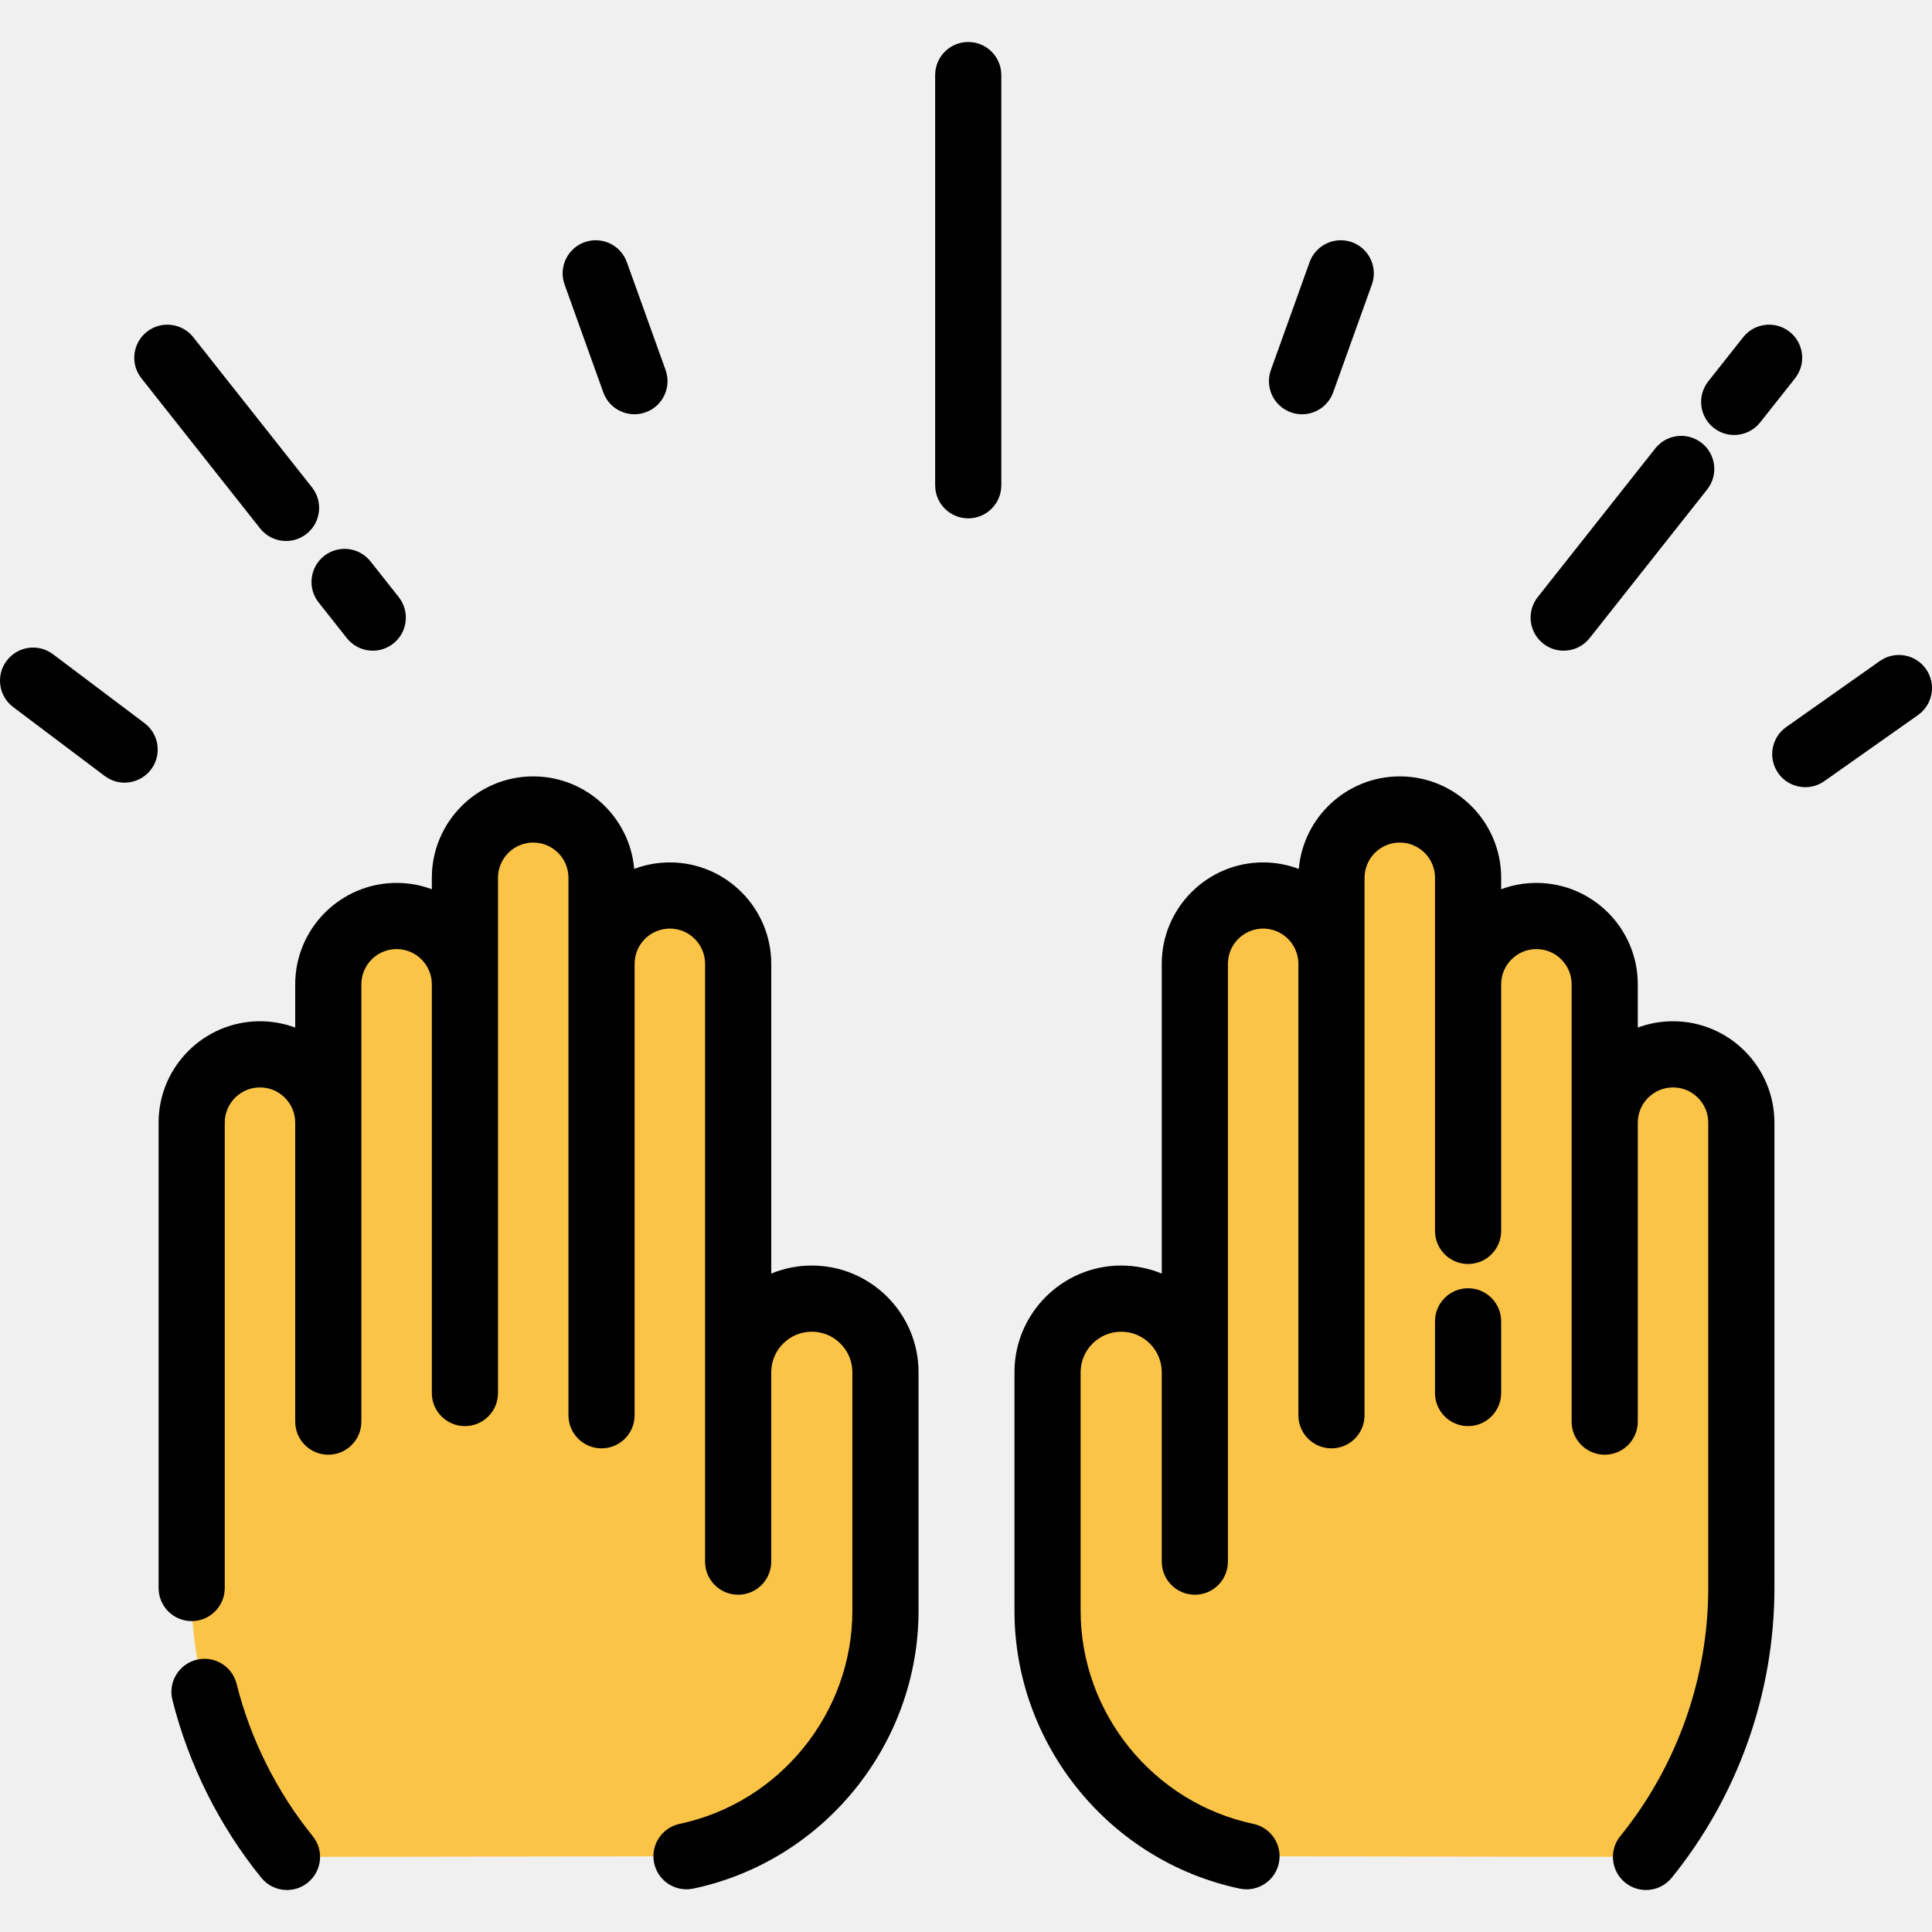
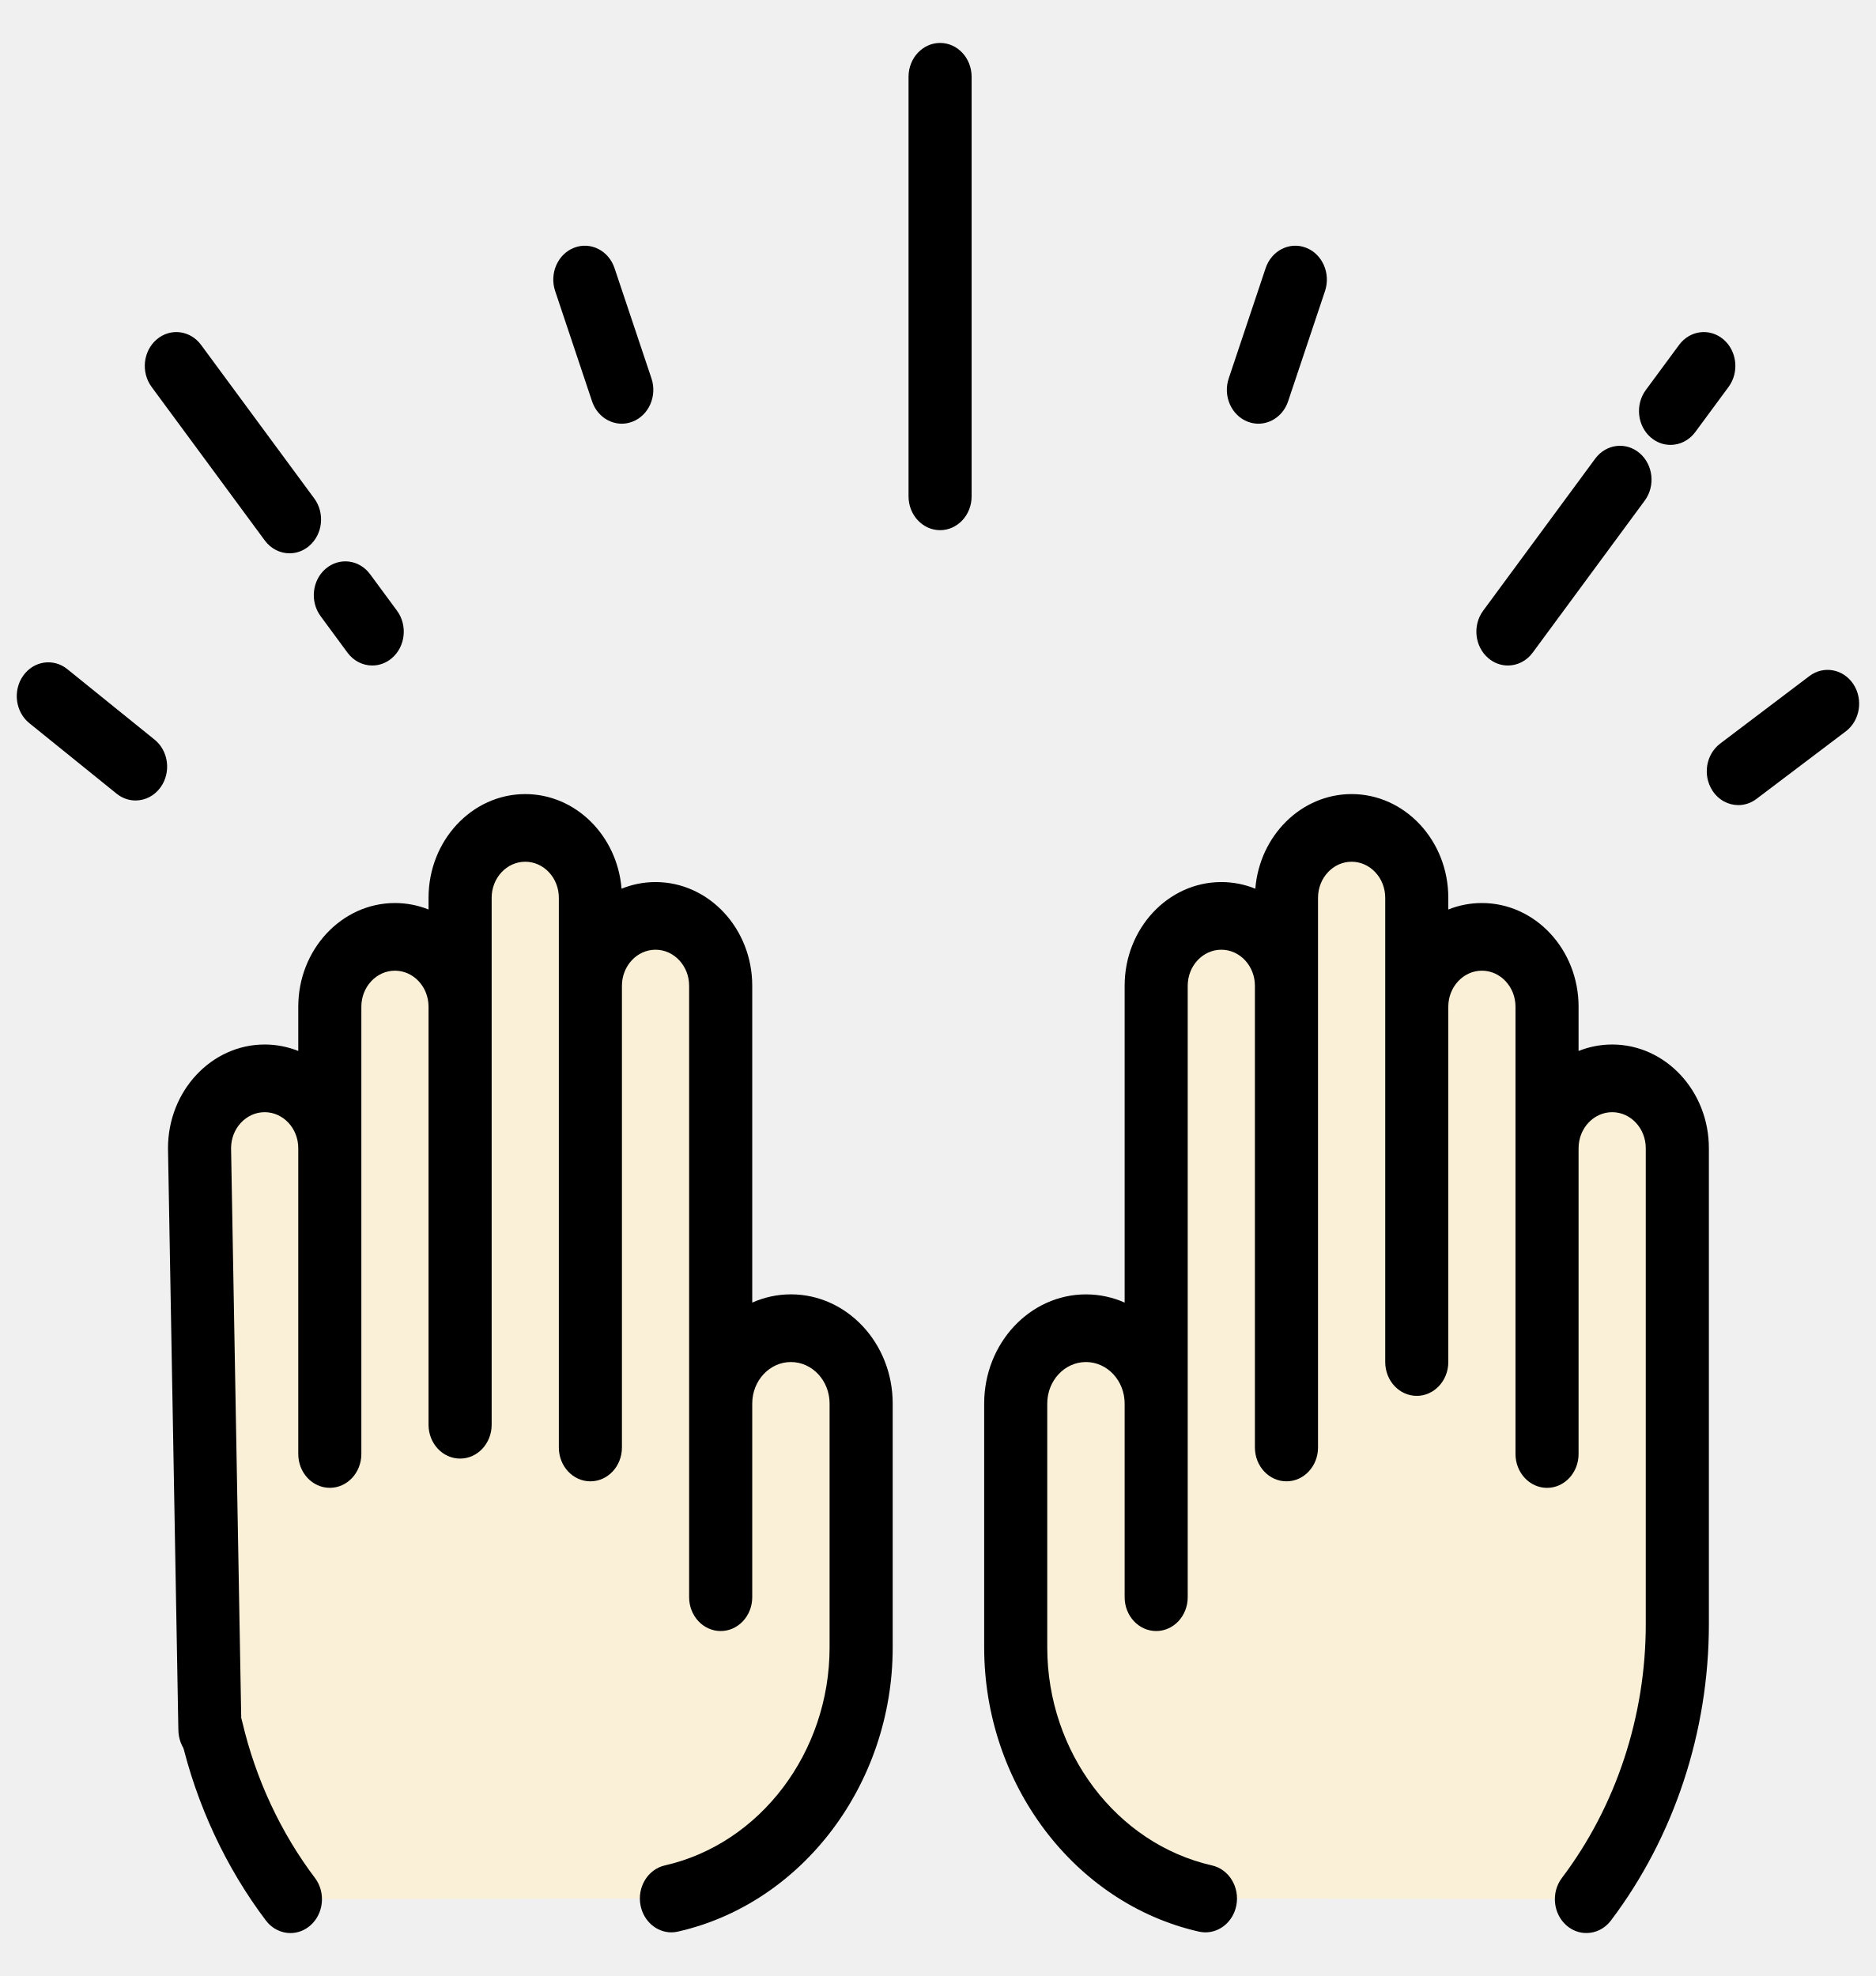
- <svg xmlns="http://www.w3.org/2000/svg" version="1.1" id="Layer_1" x="0px" y="0px" viewBox="0 0 511.999 511.999" style="enable-background:new 0 0 511.999 511.999;" xml:space="preserve">
-   <path d="M181.828,491.921L181.828,491.921L181.828,491.921z" />
-   <path style="fill:#FCC447;" d="M215.034,344.149L215.034,344.149c-10.779,0-19.517,8.738-19.517,19.517V255.421  c0-9.998-8.106-18.103-18.104-18.103c-9.998,0-18.104,8.106-18.104,18.103v-22.798c0-9.998-8.106-18.104-18.104-18.104l0,0  c-9.998,0-18.104,8.106-18.104,18.104v28.229c0-9.998-8.106-18.104-18.104-18.104l0,0c-9.998,0-18.104,8.104-18.104,18.104v36.661  c0-9.998-8.106-18.104-18.104-18.104s-18.104,8.106-18.104,18.104v98.6v24.726c0,25.949,8.918,51.107,25.26,71.262l0,0  l105.876-0.182c30.734-6.502,52.723-33.628,52.723-65.042v-63.213C234.551,352.887,225.813,344.149,215.034,344.149z" />
-   <path d="M330.226,491.921L330.226,491.921L330.226,491.921z" />
-   <path style="fill:#FCC447;" d="M297.022,344.149L297.022,344.149c10.779,0,19.517,8.738,19.517,19.517V255.421  c0-9.998,8.106-18.103,18.104-18.103c9.998,0,18.104,8.106,18.104,18.103v-22.798c0-9.998,8.106-18.104,18.104-18.104l0,0  c9.998,0,18.104,8.106,18.104,18.104v28.229c0-9.998,8.106-18.104,18.104-18.104l0,0c9.998,0,18.104,8.104,18.104,18.104v36.661  c0-9.998,8.106-18.104,18.104-18.104c9.998,0,18.104,8.106,18.104,18.104v98.6v24.726c0,25.949-8.918,51.107-25.26,71.262l0,0  l-105.876-0.182c-30.734-6.502-52.723-33.628-52.723-65.042v-63.213C277.505,352.887,286.243,344.149,297.022,344.149z" />
-   <path d="M62.698,446.23c-1.178-4.696-5.938-7.548-10.638-6.371c-4.697,1.178-7.549,5.941-6.371,10.638  c4.294,17.121,12.44,33.417,23.556,47.128c1.732,2.137,4.263,3.246,6.815,3.246c1.94,0,3.893-0.641,5.516-1.958  c3.761-3.05,4.338-8.571,1.288-12.331C73.349,474.841,66.375,460.888,62.698,446.23z" />
-   <path d="M215.138,335.38c-3.804,0-7.433,0.76-10.75,2.128V255.42c0-14.817-12.054-26.871-26.871-26.871  c-3.323,0-6.505,0.61-9.445,1.718c-1.197-13.718-12.739-24.516-26.761-24.516c-14.817,0-26.87,12.054-26.87,26.87v3.035  c-2.91-1.081-6.055-1.675-9.337-1.675c-14.817,0-26.87,12.054-26.87,26.87v11.466c-2.91-1.081-6.054-1.675-9.335-1.675  c-14.817,0-26.871,12.054-26.871,26.871v123.326c0,4.842,3.925,8.767,8.767,8.767s8.767-3.925,8.767-8.767V297.513  c0-5.148,4.188-9.337,9.337-9.337c5.148,0,9.335,4.188,9.335,9.337v79.233c0,4.842,3.925,8.767,8.767,8.767s8.767-3.925,8.767-8.767  V260.851c0-5.148,4.188-9.335,9.337-9.335c5.148,0,9.335,4.188,9.335,9.335v108.317c0,4.842,3.925,8.767,8.767,8.767  s8.767-3.925,8.767-8.767V232.622c0-5.148,4.188-9.335,9.337-9.335s9.335,4.188,9.335,9.335v22.798v119.642  c0,4.842,3.925,8.767,8.767,8.767s8.767-3.925,8.767-8.767V255.42c0-5.148,4.188-9.337,9.335-9.337s9.337,4.188,9.337,9.337v158.432  c0,4.842,3.925,8.767,8.767,8.767s8.767-3.925,8.767-8.767v-50.187c0-5.928,4.822-10.75,10.75-10.75s10.75,4.822,10.75,10.75v63.213  c0,27.107-19.249,50.853-45.77,56.464c-4.737,1.002-7.765,5.654-6.762,10.392c0.873,4.125,4.513,6.955,8.568,6.954  c0.601,0,1.211-0.062,1.824-0.192c34.578-7.314,59.676-38.275,59.676-73.619v-63.213C243.423,348.068,230.734,335.38,215.138,335.38  z" />
-   <path d="M443.365,270.642c-3.281,0-6.426,0.594-9.335,1.675v-11.466c0-14.817-12.054-26.87-26.871-26.87  c-3.281,0-6.426,0.594-9.335,1.675v-3.035c0-14.817-12.054-26.87-26.871-26.87c-14.023,0-25.564,10.799-26.761,24.517  c-2.94-1.108-6.123-1.718-9.445-1.718c-14.817,0-26.87,12.054-26.87,26.871v82.088c-3.316-1.368-6.946-2.128-10.75-2.128  c-15.596,0-28.284,12.688-28.284,28.284v63.213c0,35.342,25.098,66.305,59.676,73.619c0.611,0.13,1.222,0.192,1.824,0.192  c4.055,0,7.696-2.829,8.568-6.954c1.002-4.738-2.026-9.39-6.762-10.392c-26.521-5.61-45.77-29.356-45.77-56.464v-63.213  c0-5.928,4.822-10.75,10.75-10.75c5.928,0,10.75,4.822,10.75,10.75v50.187c0,4.842,3.925,8.767,8.767,8.767s8.767-3.925,8.767-8.767  V255.42c0-5.148,4.188-9.337,9.335-9.337c5.147,0,9.337,4.188,9.337,9.337v119.642c0,4.842,3.925,8.767,8.767,8.767  c4.842,0,8.767-3.925,8.767-8.767V255.42v-22.798c0-5.148,4.188-9.335,9.335-9.335c5.147,0,9.337,4.188,9.337,9.335v93.582  c0,4.842,3.925,8.767,8.767,8.767s8.767-3.925,8.767-8.767v-65.353c0-5.148,4.188-9.335,9.335-9.335  c5.147,0,9.337,4.188,9.337,9.335v115.896c0,4.842,3.925,8.767,8.767,8.767c4.842,0,8.767-3.925,8.767-8.767v-79.233  c0-5.148,4.188-9.337,9.335-9.337s9.337,4.188,9.337,9.337v123.326c0,23.86-8.276,47.207-23.303,65.741  c-3.05,3.762-2.472,9.282,1.288,12.331c1.625,1.316,3.577,1.958,5.516,1.957c2.552,0,5.083-1.109,6.815-3.245  c17.552-21.648,27.218-48.916,27.218-76.785V297.513C470.236,282.696,458.182,270.642,443.365,270.642z" />
-   <path d="M389.056,341.399c-4.842,0-8.767,3.925-8.767,8.767v19c0,4.842,3.925,8.767,8.767,8.767c4.842,0,8.767-3.925,8.767-8.767  v-19C397.824,345.325,393.898,341.399,389.056,341.399z" />
-   <path d="M256.591,11.129c-4.842,0-8.767,3.925-8.767,8.767v108.708c0,4.842,3.925,8.767,8.767,8.767  c4.842,0,8.767-3.925,8.767-8.767V19.896C265.358,15.054,261.432,11.129,256.591,11.129z" />
-   <path d="M159.879,103.978c1.285,3.579,4.656,5.807,8.253,5.807c0.983,0,1.983-0.167,2.962-0.518  c4.557-1.635,6.925-6.657,5.29-11.214l-10.26-28.58c-1.635-4.557-6.654-6.926-11.214-5.29c-4.557,1.635-6.925,6.657-5.29,11.214  L159.879,103.978z" />
-   <path d="M68.928,140.036c1.73,2.189,4.294,3.33,6.883,3.33c1.904,0,3.823-0.617,5.431-1.89c3.799-3.003,4.443-8.516,1.44-12.315  L51.227,89.373c-3.002-3.799-8.516-4.443-12.315-1.44c-3.799,3.003-4.443,8.516-1.44,12.315L68.928,140.036z" />
-   <path d="M84.441,159.659l7.47,9.449c1.73,2.188,4.294,3.33,6.883,3.33c1.904,0,3.823-0.617,5.431-1.89  c3.799-3.003,4.443-8.516,1.44-12.315l-7.47-9.449c-3.002-3.798-8.516-4.443-12.315-1.44  C82.083,150.348,81.438,155.86,84.441,159.659z" />
-   <path d="M342.089,109.268c0.978,0.351,1.978,0.518,2.961,0.518c3.596,0,6.967-2.229,8.253-5.807l10.259-28.58  c1.635-4.557-0.732-9.577-5.29-11.214c-4.557-1.635-9.577,0.732-11.214,5.29l-10.259,28.58  C335.162,102.612,337.531,107.631,342.089,109.268z" />
-   <path d="M510.396,177.286c-2.791-3.957-8.261-4.9-12.218-2.111l-24.815,17.503c-3.957,2.791-4.901,8.261-2.111,12.218  c1.708,2.421,4.419,3.715,7.172,3.715c1.746,0,3.51-0.52,5.045-1.604l24.815-17.503  C512.242,186.713,513.186,181.243,510.396,177.286z" />
-   <path d="M38.3,191.639l-24.258-18.265c-3.868-2.912-9.365-2.137-12.278,1.73c-2.912,3.868-2.138,9.365,1.73,12.278l24.258,18.265  c1.58,1.189,3.431,1.764,5.266,1.764c2.659,0,5.287-1.206,7.011-3.494C42.942,200.048,42.168,194.551,38.3,191.639z" />
-   <path d="M454.144,113.387c1.61,1.273,3.527,1.89,5.431,1.89c2.588,0,5.153-1.142,6.883-3.33l9.25-11.7  c3.003-3.799,2.359-9.312-1.44-12.315s-9.311-2.359-12.315,1.44l-9.25,11.7C449.701,104.871,450.345,110.384,454.144,113.387z" />
-   <path d="M408.956,170.548c1.61,1.273,3.528,1.89,5.431,1.89c2.589,0,5.153-1.142,6.883-3.33l31.144-39.395  c3.003-3.799,2.358-9.312-1.44-12.315c-3.798-3.003-9.312-2.358-12.315,1.44l-31.144,39.395  C404.512,162.033,405.158,167.545,408.956,170.548z" />
-   <g>
- </g>
-   <g>
- </g>
-   <g>
- </g>
-   <g>
- </g>
-   <g>
- </g>
-   <g>
- </g>
-   <g>
- </g>
-   <g>
- </g>
-   <g>
- </g>
-   <g>
- </g>
-   <g>
- </g>
-   <g>
- </g>
-   <g>
- </g>
-   <g>
- </g>
-   <g>
- </g>
+ <svg xmlns="http://www.w3.org/2000/svg" width="56" height="59" viewBox="0 0 56 59" fill="none">
+   <g clip-path="url(#clip0_129_65)">
+     <path d="M23.599 39.658C22.441 39.658 21.503 40.665 21.503 41.907V29.433C21.503 28.281 20.632 27.347 19.558 27.347C18.484 27.347 17.613 28.281 17.613 29.433V26.806C17.613 25.654 16.742 24.72 15.668 24.72C14.594 24.72 13.724 25.654 13.724 26.806V30.059C13.724 28.907 12.853 27.973 11.779 27.973C10.705 27.973 9.834 28.907 9.834 30.059V34.284C9.834 33.132 8.963 32.197 7.889 32.197C6.815 32.197 5.945 33.132 5.945 34.284V45.646V48.495C5.945 51.485 6.903 54.385 8.658 56.707L20.032 56.686C23.333 55.937 25.695 52.811 25.695 49.191V41.907C25.696 40.665 24.757 39.658 23.599 39.658Z" fill="#FAF0D7" />
+     <path d="M32.407 39.658C33.565 39.658 34.503 40.665 34.503 41.907V29.433C34.503 28.281 35.374 27.347 36.448 27.347C37.522 27.347 38.393 28.281 38.393 29.433V26.806C38.393 25.654 39.264 24.72 40.338 24.72C41.412 24.72 42.282 25.654 42.282 26.806V30.059C42.282 28.907 43.153 27.973 44.227 27.973C45.301 27.973 46.172 28.907 46.172 30.059V34.284C46.172 33.132 47.043 32.197 48.117 32.197C49.191 32.197 50.062 33.132 50.062 34.284V45.646V48.495C50.062 51.485 49.104 54.385 47.348 56.707L35.975 56.686C32.673 55.937 30.311 52.811 30.311 49.191V41.907C30.31 40.665 31.249 39.658 32.407 39.658Z" fill="#FAF0D7" />
+     <path d="M7.235 51.421C7.109 50.88 6.597 50.551 6.092 50.687C5.588 50.823 5.281 51.371 5.408 51.913C5.869 53.886 6.744 55.764 7.938 57.344C8.124 57.59 8.396 57.718 8.67 57.718C8.879 57.718 9.089 57.644 9.263 57.492C9.667 57.141 9.729 56.504 9.401 56.071C8.379 54.718 7.63 53.11 7.235 51.421Z" fill="black" />
+     <path d="M23.61 38.647C23.202 38.647 22.812 38.735 22.456 38.893V29.433C22.456 27.726 21.161 26.337 19.569 26.337C19.212 26.337 18.87 26.407 18.555 26.535C18.426 24.954 17.186 23.71 15.68 23.71C14.088 23.71 12.793 25.099 12.793 26.806V27.156C12.481 27.031 12.143 26.963 11.79 26.963C10.199 26.963 8.904 28.352 8.904 30.059V31.38C8.591 31.256 8.254 31.187 7.901 31.187C6.31 31.187 5.015 32.576 5.015 34.284L5.324 51.625C5.324 52.228 5.745 52.635 6.265 52.635C6.786 52.635 7.207 52.183 7.207 51.625L6.898 34.284C6.898 33.691 7.348 33.208 7.901 33.208C8.454 33.208 8.904 33.69 8.904 34.284V43.414C8.904 43.972 9.326 44.424 9.846 44.424C10.366 44.424 10.787 43.972 10.787 43.414V30.059C10.787 29.466 11.237 28.983 11.79 28.983C12.344 28.983 12.793 29.466 12.793 30.059V42.541C12.793 43.099 13.215 43.551 13.735 43.551C14.255 43.551 14.677 43.099 14.677 42.541V26.806C14.677 26.213 15.127 25.73 15.68 25.73C16.233 25.73 16.683 26.213 16.683 26.806V29.433V43.22C16.683 43.778 17.104 44.23 17.624 44.23C18.145 44.23 18.566 43.778 18.566 43.22V29.433C18.566 28.84 19.016 28.357 19.569 28.357C20.122 28.357 20.572 28.84 20.572 29.433V47.69C20.572 48.248 20.994 48.7 21.514 48.7C22.034 48.7 22.456 48.248 22.456 47.69V41.907C22.456 41.224 22.974 40.668 23.61 40.668C24.247 40.668 24.765 41.224 24.765 41.907V49.191C24.765 52.315 22.697 55.051 19.848 55.698C19.34 55.813 19.014 56.349 19.122 56.895C19.216 57.37 19.607 57.697 20.042 57.697C20.107 57.697 20.172 57.689 20.238 57.674C23.953 56.832 26.649 53.264 26.649 49.191V41.907C26.649 40.109 25.286 38.647 23.61 38.647Z" fill="black" />
+     <path d="M48.127 31.187C47.775 31.187 47.437 31.256 47.124 31.38V30.059C47.124 28.352 45.83 26.963 44.238 26.963C43.885 26.963 43.547 27.031 43.235 27.156V26.806C43.235 25.099 41.94 23.71 40.349 23.71C38.842 23.71 37.602 24.954 37.474 26.535C37.158 26.407 36.816 26.337 36.459 26.337C34.867 26.337 33.573 27.726 33.573 29.433V38.893C33.217 38.735 32.827 38.648 32.418 38.648C30.743 38.648 29.38 40.11 29.38 41.907V49.191C29.38 53.264 32.076 56.832 35.79 57.675C35.856 57.69 35.921 57.697 35.986 57.697C36.422 57.697 36.813 57.371 36.907 56.895C37.014 56.349 36.689 55.813 36.18 55.698C33.331 55.051 31.263 52.315 31.263 49.191V41.907C31.263 41.224 31.781 40.668 32.418 40.668C33.055 40.668 33.573 41.224 33.573 41.907V47.69C33.573 48.248 33.995 48.7 34.515 48.7C35.035 48.7 35.456 48.248 35.456 47.69V29.433C35.456 28.84 35.906 28.357 36.459 28.357C37.012 28.357 37.462 28.84 37.462 29.433V43.22C37.462 43.778 37.884 44.23 38.404 44.23C38.924 44.23 39.346 43.778 39.346 43.22V29.433V26.806C39.346 26.213 39.796 25.73 40.349 25.73C40.901 25.73 41.352 26.213 41.352 26.806L41.352 40.668C41.352 41.226 41.773 41.678 42.293 41.678C42.813 41.678 43.235 41.226 43.235 40.668L43.235 30.059C43.235 29.466 43.685 28.983 44.238 28.983C44.791 28.983 45.241 29.466 45.241 30.059V43.414C45.241 43.972 45.663 44.425 46.183 44.425C46.703 44.425 47.124 43.972 47.124 43.414V34.284C47.124 33.691 47.574 33.208 48.127 33.208C48.68 33.208 49.13 33.691 49.13 34.284V48.495C49.13 51.245 48.241 53.935 46.627 56.071C46.299 56.504 46.361 57.141 46.765 57.492C46.94 57.644 47.15 57.718 47.358 57.717C47.632 57.717 47.904 57.59 48.09 57.343C49.975 54.849 51.014 51.707 51.014 48.495V34.284C51.014 32.576 49.719 31.187 48.127 31.187Z" fill="black" />
+     <path d="M28.064 1.282C27.544 1.282 27.122 1.735 27.122 2.293V14.82C27.122 15.378 27.544 15.83 28.064 15.83C28.584 15.83 29.005 15.378 29.005 14.82V2.293C29.005 1.735 28.584 1.282 28.064 1.282Z" fill="black" />
+     <path d="M17.674 11.982C17.812 12.394 18.175 12.651 18.561 12.651C18.667 12.651 18.774 12.632 18.879 12.591C19.369 12.403 19.623 11.824 19.448 11.299L18.345 8.006C18.17 7.481 17.631 7.208 17.141 7.396C16.651 7.585 16.397 8.163 16.572 8.688L17.674 11.982Z" fill="black" />
+     <path d="M7.904 16.137C8.09 16.389 8.366 16.521 8.644 16.521C8.848 16.521 9.054 16.45 9.227 16.303C9.635 15.957 9.704 15.322 9.382 14.884L6.003 10.299C5.68 9.861 5.088 9.787 4.68 10.133C4.272 10.479 4.203 11.114 4.525 11.552L7.904 16.137Z" fill="black" />
+     <path d="M9.571 18.398L10.373 19.487C10.559 19.739 10.834 19.871 11.113 19.871C11.317 19.871 11.523 19.8 11.696 19.653C12.104 19.307 12.173 18.672 11.851 18.234L11.048 17.145C10.726 16.707 10.133 16.633 9.725 16.979C9.317 17.325 9.248 17.96 9.571 18.398Z" fill="black" />
+     <path d="M37.248 12.591C37.353 12.632 37.461 12.651 37.566 12.651C37.952 12.651 38.315 12.394 38.453 11.982L39.555 8.689C39.73 8.163 39.476 7.585 38.986 7.396C38.497 7.208 37.958 7.481 37.782 8.006L36.68 11.299C36.504 11.824 36.758 12.403 37.248 12.591Z" fill="black" />
+     <path d="M55.328 20.429C55.028 19.973 54.44 19.865 54.015 20.186L51.35 22.203C50.925 22.525 50.823 23.155 51.123 23.611C51.306 23.89 51.598 24.039 51.893 24.039C52.081 24.039 52.27 23.979 52.435 23.854L55.101 21.837C55.526 21.516 55.627 20.885 55.328 20.429Z" fill="black" />
+     <path d="M4.614 22.084L2.009 19.979C1.593 19.643 1.003 19.733 0.69 20.178C0.377 20.624 0.46 21.257 0.876 21.593L3.481 23.698C3.651 23.835 3.85 23.901 4.047 23.901C4.333 23.901 4.615 23.762 4.8 23.498C5.113 23.052 5.03 22.419 4.614 22.084Z" fill="black" />
+     <path d="M49.285 13.066C49.458 13.213 49.664 13.284 49.868 13.284C50.146 13.284 50.422 13.152 50.608 12.9L51.602 11.552C51.924 11.114 51.855 10.479 51.447 10.133C51.039 9.787 50.447 9.861 50.124 10.299L49.13 11.647C48.808 12.085 48.877 12.72 49.285 13.066Z" fill="black" />
+     <path d="M44.431 19.653C44.604 19.8 44.81 19.871 45.014 19.871C45.292 19.871 45.568 19.739 45.754 19.487L49.099 14.947C49.422 14.51 49.352 13.874 48.944 13.528C48.536 13.182 47.944 13.257 47.621 13.694L44.276 18.234C43.953 18.672 44.023 19.307 44.431 19.653Z" fill="black" />
+   </g>
+   <defs>
+     <clipPath id="clip0_129_65">
+       <rect width="55" height="59" fill="white" transform="translate(0.5)" />
+     </clipPath>
+   </defs>
</svg>
